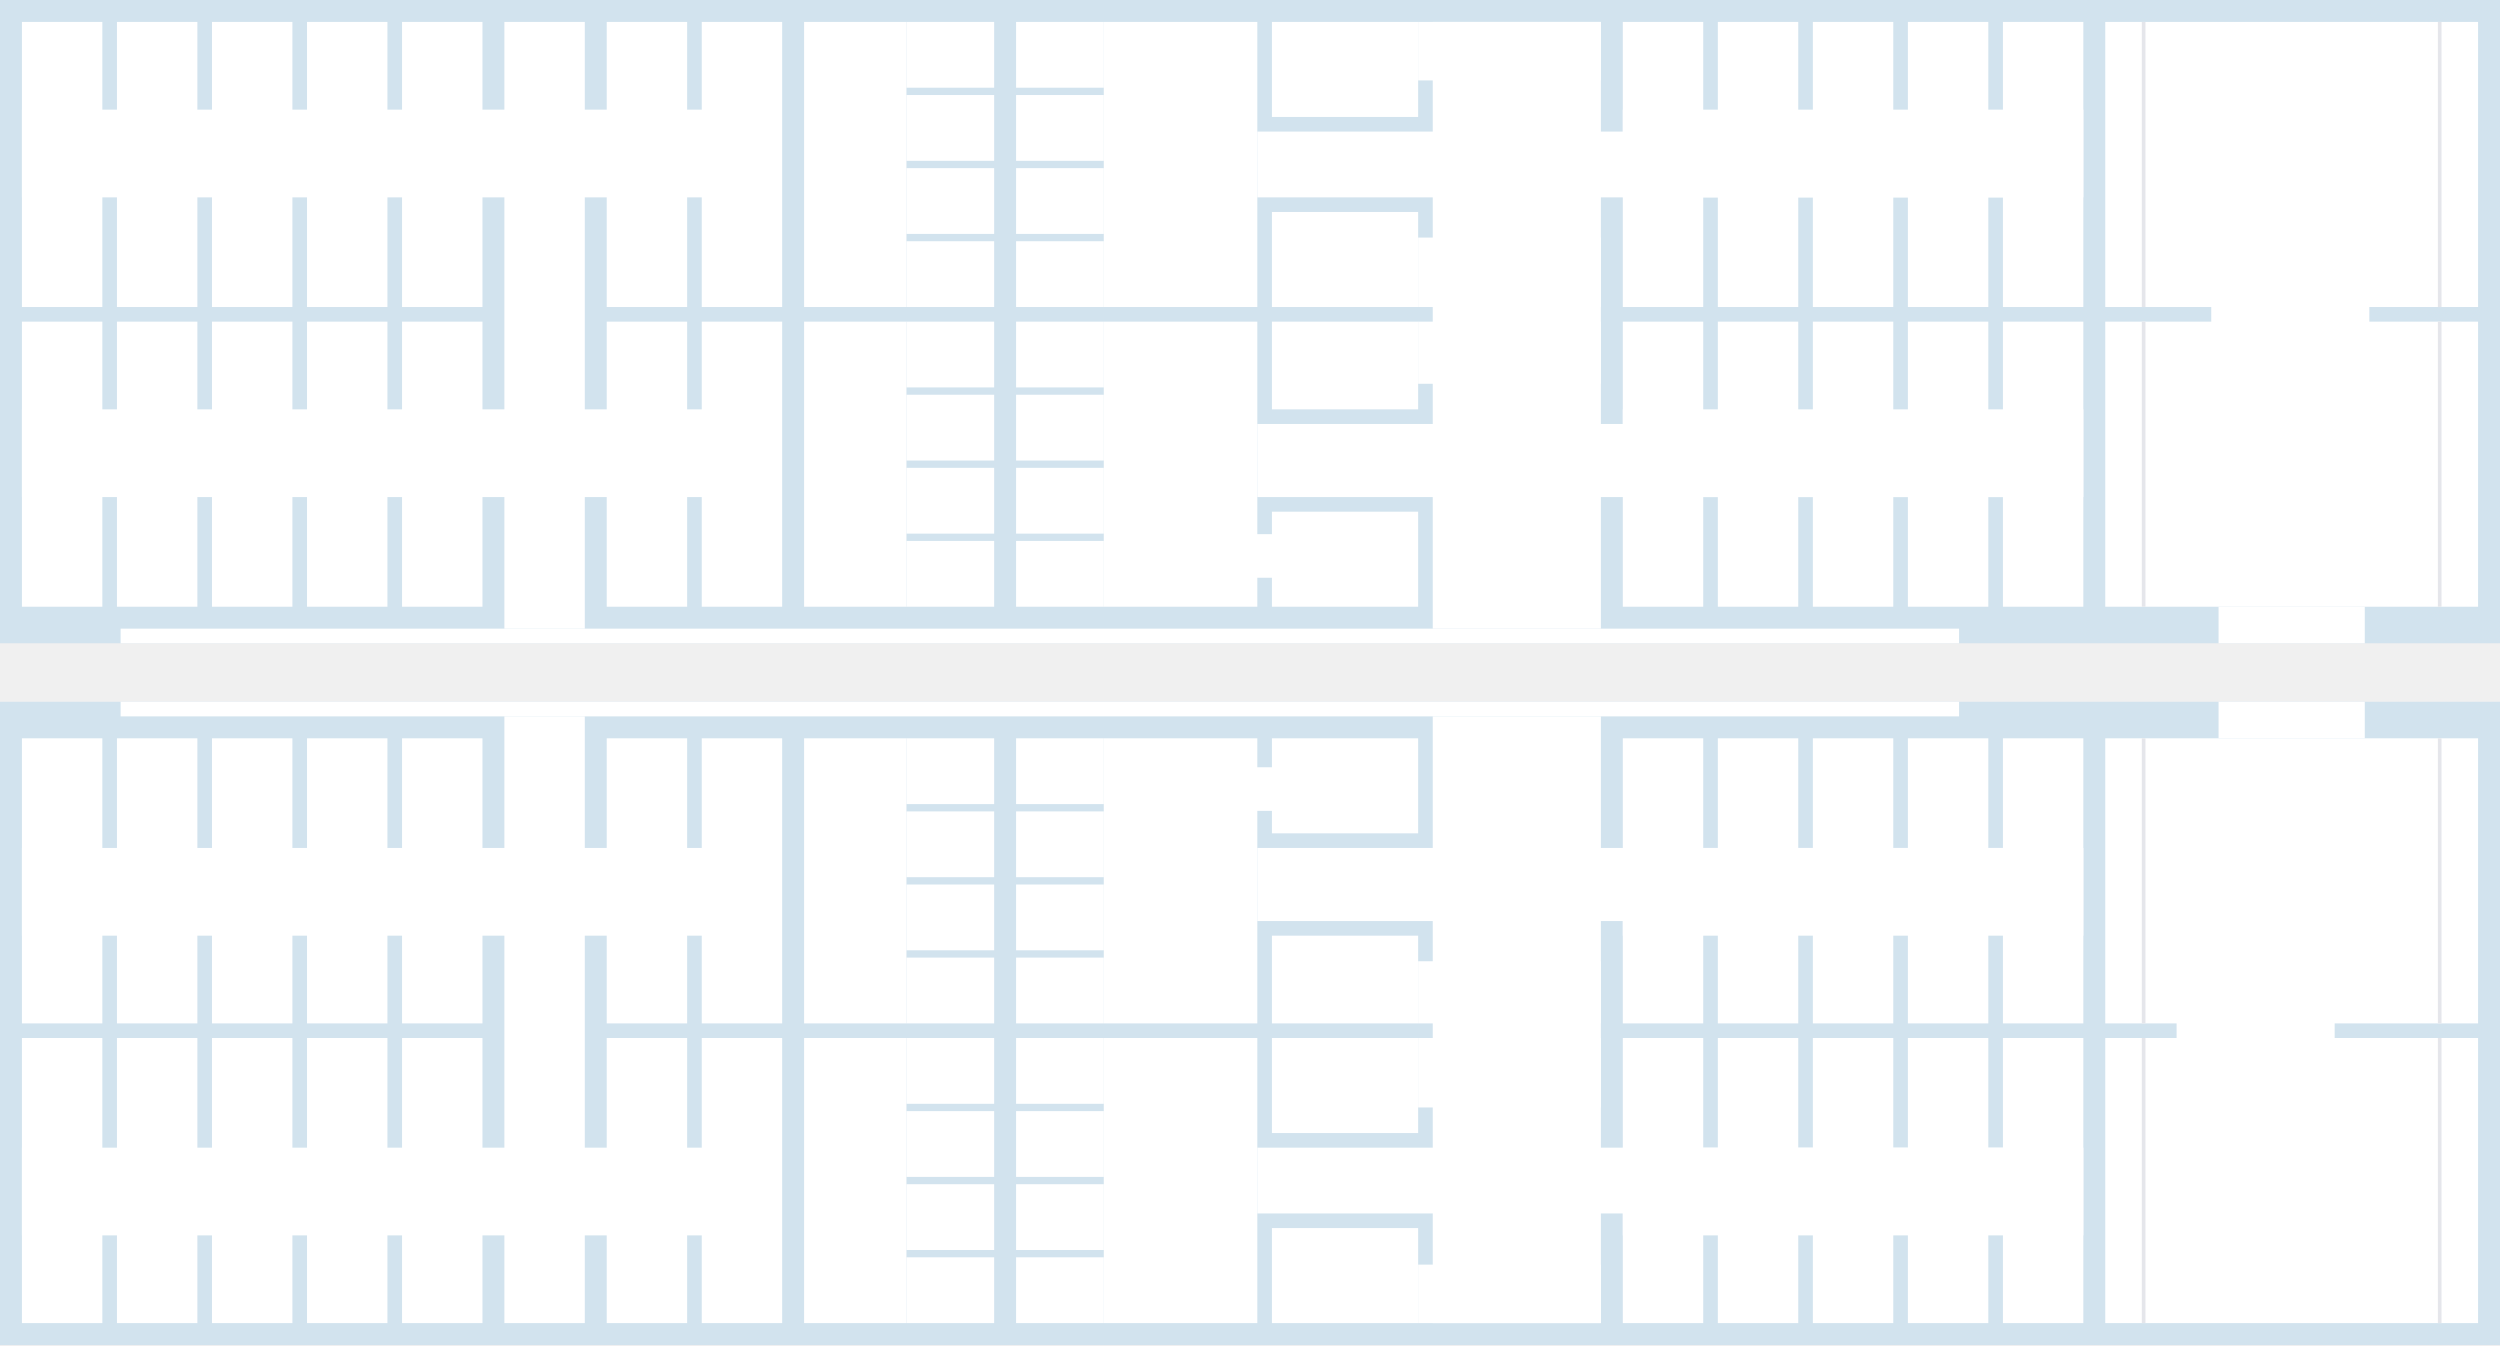
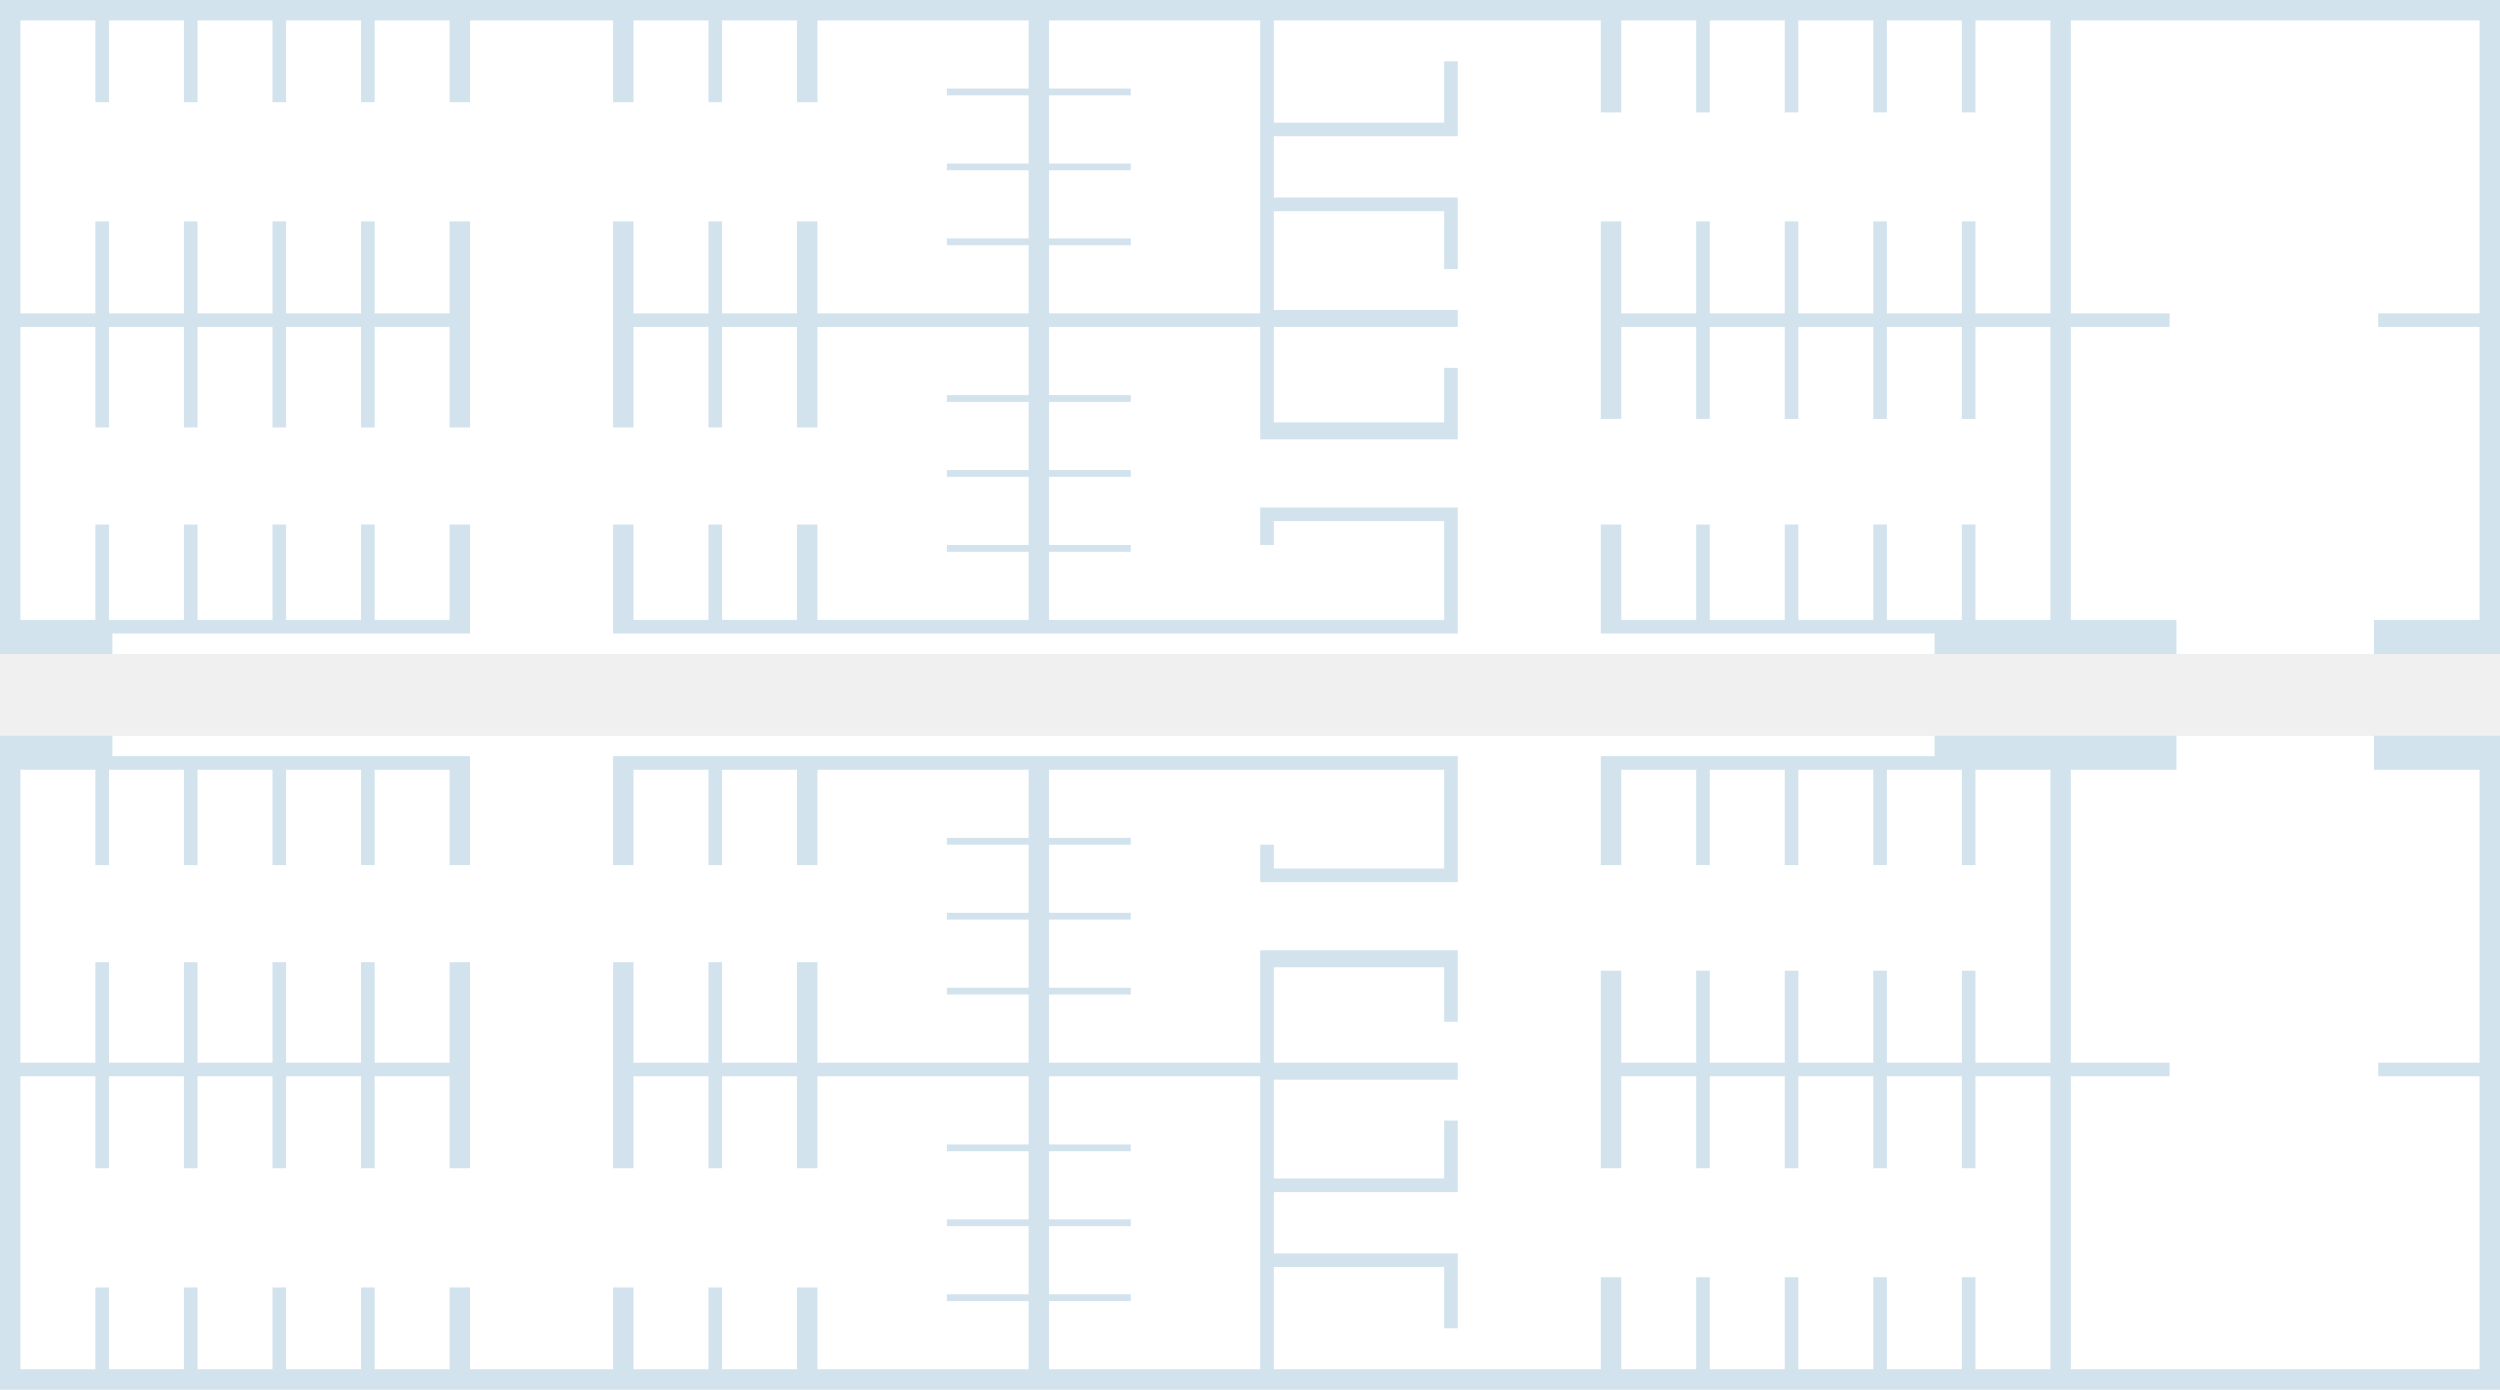
- <svg xmlns="http://www.w3.org/2000/svg" width="684" height="368" viewBox="0 0 684 368" fill="none">
-   <path d="M684 0H0V176H684V0Z" fill="#D2E3EE" />
-   <path d="M188 6H166V84H188V6Z" fill="white" />
-   <path d="M188 88H166V166H188V88Z" fill="white" />
-   <path d="M214 6H192V84H214V6Z" fill="white" />
-   <path d="M214 88H192V166H214V88Z" fill="white" />
-   <path d="M678 6H576V84H678V6Z" fill="white" />
-   <path d="M678 88H576V166H678V88Z" fill="white" />
-   <path d="M586.5 6H586V84H586.5H587V6H586.5Z" fill="#E5E6EB" />
-   <path d="M667.5 6H667V84H667.5H668V6H667.5Z" fill="#E5E6EB" />
-   <path d="M586.5 88H586V166H586.5H587V88H586.5Z" fill="#E5E6EB" />
-   <path d="M667.5 88H667V166H667.5H668V88H667.5Z" fill="#E5E6EB" />
-   <path d="M607 166H647V176H607V166Z" fill="white" />
-   <path d="M648.247 77.05H605V96.436H648.247V77.05Z" fill="white" />
-   <path d="M302 24V6L278 6V24L302 24Z" fill="white" />
-   <path d="M302 106V88H278V106H302Z" fill="white" />
-   <path d="M388 32V6L348 6V32H388Z" fill="white" />
-   <path d="M388 84V58H348V84H388Z" fill="white" />
-   <path d="M388 112V88H348V112H388Z" fill="white" />
-   <path d="M388 166V140H348V166H388Z" fill="white" />
-   <path d="M438 22V6L388 6V22L438 22Z" fill="white" />
-   <path d="M438 84V65H388V84H438Z" fill="white" />
-   <path d="M438 105V88H388V105H438Z" fill="white" />
-   <path d="M356.421 158.076V146.146H323.116V158.076H356.421Z" fill="white" />
-   <path d="M438 172V6L392 6V172H438Z" fill="white" />
-   <path d="M551 54V36L344 36V54L551 54Z" fill="white" />
-   <path d="M550 136V116L344 116V136H550Z" fill="white" />
-   <path d="M110 6H132V84H110V6Z" fill="white" />
-   <path d="M548 6H570V84H548V6Z" fill="white" />
-   <path d="M110 88H132V166H110V88Z" fill="white" />
-   <path d="M548 88H570V166H548V88Z" fill="white" />
-   <path d="M84 6H106V84H84V6Z" fill="white" />
-   <path d="M522 6H544V84H522V6Z" fill="white" />
-   <path d="M84 88H106V166H84V88Z" fill="white" />
-   <path d="M522 88H544V166H522V88Z" fill="white" />
-   <path d="M58 6H80V84H58V6Z" fill="white" />
-   <path d="M496 6H518V84H496V6Z" fill="white" />
-   <path d="M58 88H80V166H58V88Z" fill="white" />
-   <path d="M496 88H518V166H496V88Z" fill="white" />
-   <path d="M32 6H54V84H32V6Z" fill="white" />
-   <path d="M470 6H492V84H470V6Z" fill="white" />
-   <path d="M32 88H54V166H32V88Z" fill="white" />
-   <path d="M470 88H492V166H470V88Z" fill="white" />
-   <path d="M6 6H28V84H6V6Z" fill="white" />
-   <path d="M444 6H466V84H444V6Z" fill="white" />
-   <path d="M6 88H28V166H6V88Z" fill="white" />
-   <path d="M444 88H466V166H444V88Z" fill="white" />
-   <path d="M6 54L6 30L213 30L213 54L6 54Z" fill="white" />
-   <path d="M444 54L444 30L570 30L570 54L444 54Z" fill="white" />
-   <path d="M6 136L6 112L213 112L213 136L6 136Z" fill="white" />
-   <path d="M444 136L444 112L570 112L570 136L444 136Z" fill="white" />
-   <path d="M536 176V172L33 172V176L536 176Z" fill="white" />
-   <path d="M248 84V6L220 6V84H248Z" fill="white" />
-   <path d="M248 166V88H220V166H248Z" fill="white" />
-   <path d="M344 166V88H302V166H344Z" fill="white" />
-   <path d="M344 84V6L302 6V84H344Z" fill="white" />
-   <path d="M302 44V26L278 26V44H302Z" fill="white" />
-   <path d="M302 126V108H278V126H302Z" fill="white" />
-   <path d="M302 64V46H278V64H302Z" fill="white" />
-   <path d="M302 146V128H278V146H302Z" fill="white" />
-   <path d="M302 84V66H278V84H302Z" fill="white" />
-   <path d="M302 166V148H278V166H302Z" fill="white" />
-   <path d="M272 24V6L248 6V24H272Z" fill="white" />
-   <path d="M272 106V88H248V106H272Z" fill="white" />
-   <path d="M272 44V26H248V44H272Z" fill="white" />
-   <path d="M272 126V108H248V126H272Z" fill="white" />
-   <path d="M272 64V46H248V64H272Z" fill="white" />
-   <path d="M272 146V128H248V146H272Z" fill="white" />
-   <path d="M272 84V66H248V84H272Z" fill="white" />
-   <path d="M272 166V148H248V166H272Z" fill="white" />
-   <path d="M160 6H138V172H160V6Z" fill="white" />
-   <path d="M684 368H0V192H684V368Z" fill="#D2E3EE" />
-   <path d="M188 362H166V284H188V362Z" fill="white" />
-   <path d="M188 280H166V202H188V280Z" fill="white" />
-   <path d="M214 362H192V284H214V362Z" fill="white" />
-   <path d="M214 280H192V202H214V280Z" fill="white" />
-   <path d="M678 362H576V284H678V362Z" fill="white" />
-   <path d="M678 280H576V202H678V280Z" fill="white" />
-   <path d="M586.5 362H586V284H586.5H587V362H586.5Z" fill="#E5E6EB" />
-   <path d="M667.5 362H667V284H667.5H668V362H667.5Z" fill="#E5E6EB" />
-   <path d="M586.5 280H586V202H586.5H587V280H586.5Z" fill="#E5E6EB" />
-   <path d="M667.5 280H667V202H667.5H668V280H667.5Z" fill="#E5E6EB" />
-   <path d="M607 202H647V192H607V202Z" fill="white" />
-   <path d="M638.765 290.95H595.518V271.564H638.765V290.95Z" fill="white" />
-   <path d="M302 344V362H278V344H302Z" fill="white" />
-   <path d="M302 262V280H278V262H302Z" fill="white" />
-   <path d="M388 336V362H348V336H388Z" fill="white" />
-   <path d="M388 284V310H348V284H388Z" fill="white" />
-   <path d="M388 256V280H348V256H388Z" fill="white" />
-   <path d="M388 202V228H348V202H388Z" fill="white" />
-   <path d="M438 346V362H388V346H438Z" fill="white" />
-   <path d="M438 284V303H388V284H438Z" fill="white" />
-   <path d="M438 263V280H388V263H438Z" fill="white" />
-   <path d="M356.421 209.924V221.854H323.116V209.924H356.421Z" fill="white" />
-   <path d="M438 196V362H392V196H438Z" fill="white" />
-   <path d="M551 314V332H344V314H551Z" fill="white" />
-   <path d="M550 232V252H344V232H550Z" fill="white" />
-   <path d="M110 362H132V284H110V362Z" fill="white" />
-   <path d="M548 362H570V284H548V362Z" fill="white" />
-   <path d="M110 280H132V202H110V280Z" fill="white" />
-   <path d="M548 280H570V202H548V280Z" fill="white" />
-   <path d="M84 362H106V284H84V362Z" fill="white" />
-   <path d="M522 362H544V284H522V362Z" fill="white" />
-   <path d="M84 280H106V202H84V280Z" fill="white" />
-   <path d="M522 280H544V202H522V280Z" fill="white" />
-   <path d="M58 362H80V284H58V362Z" fill="white" />
-   <path d="M496 362H518V284H496V362Z" fill="white" />
-   <path d="M58 280H80V202H58V280Z" fill="white" />
-   <path d="M496 280H518V202H496V280Z" fill="white" />
-   <path d="M32 362H54V284H32V362Z" fill="white" />
-   <path d="M470 362H492V284H470V362Z" fill="white" />
-   <path d="M32 280H54V202H32V280Z" fill="white" />
-   <path d="M470 280H492V202H470V280Z" fill="white" />
-   <path d="M6 362H28V284H6V362Z" fill="white" />
-   <path d="M444 362H466V284H444V362Z" fill="white" />
-   <path d="M6 280H28V202H6V280Z" fill="white" />
-   <path d="M444 280H466V202H444V280Z" fill="white" />
-   <path d="M6 314L6 338L213 338L213 314L6 314Z" fill="white" />
-   <path d="M444 314L444 338L570 338L570 314L444 314Z" fill="white" />
-   <path d="M6 232L6 256L213 256L213 232L6 232Z" fill="white" />
-   <path d="M444 232L444 256L570 256L570 232L444 232Z" fill="white" />
-   <path d="M536 192V196L33 196V192L536 192Z" fill="white" />
-   <path d="M248 284V362H220V284H248Z" fill="white" />
-   <path d="M248 202V280H220V202H248Z" fill="white" />
-   <path d="M344 202V280H302V202H344Z" fill="white" />
-   <path d="M344 284V362H302V284H344Z" fill="white" />
-   <path d="M302 324V342H278V324H302Z" fill="white" />
-   <path d="M302 242V260H278V242H302Z" fill="white" />
-   <path d="M302 304V322H278V304H302Z" fill="white" />
-   <path d="M302 222V240H278V222H302Z" fill="white" />
-   <path d="M302 284V302H278V284H302Z" fill="white" />
-   <path d="M302 202V220H278V202H302Z" fill="white" />
-   <path d="M272 344V362H248V344H272Z" fill="white" />
-   <path d="M272 262V280H248V262H272Z" fill="white" />
-   <path d="M272 324V342H248V324H272Z" fill="white" />
-   <path d="M272 242V260H248V242H272Z" fill="white" />
-   <path d="M272 304V322H248V304H272Z" fill="white" />
-   <path d="M272 222V240H248V222H272Z" fill="white" />
-   <path d="M272 284V302H248V284H272Z" fill="white" />
-   <path d="M272 202V220H248V202H272Z" fill="white" />
-   <path d="M160 362H138V196H160V362Z" fill="white" />
+ <svg xmlns="http://www.w3.org/2000/svg" width="734" height="408" viewBox="0 0 734 408" fill="none">
+   <path d="M734 0H0V192H734V0Z" fill="#D2E3EE" />
+   <path d="M28 30H32V6H54V30H58V6H80V30H84V6H106V30H110V6H132V30H138V6H180V30H186V6H208V30H212V6H234V30H240V6H302V26H278V28H302V48H278V50H302V70H278V72H302V92H240V65H234V92H212V65H208V92H186V65H180V125.5H186V96H208V125.5H212V96H234V125.5H240V96H302V116H278V118H302V138H278V140H302V160H278V162H302V182H240V154H234V182H212V154H208V182H186V154H180V186H428V149H370V160H374V153H424V182H374H370H308V162H332V160H308V140H332V138H308V118H332V116H308V96H370V129H428V108H424V124H374V96H428V91H374V62H424V79H428V58H374V40H428V18H424V36H374V6H470V33H476V6H498V33H502V6H524V33H528V6H550V33H554V6H576V33H580V6H602V92H580V65H576V92H554V65H550V92H528V65H524V92H502V65H498V92H476V65H470V123H476V96H498V123H502V96H524V123H528V96H550V123H554V96H576V123H580V96H602V182H580V154H576V182H554V154H550V182H528V154H524V182H502V154H498V182H476V154H470V186H568V192H33V186H138V154H132V182H110V154H106V182H84V154H80V182H58V154H54V182H32V154H28V182H6V96H28V125.5H32V96H54V125.5H58V96H80V125.5H84V96H106V125.5H110V96H132V125.5H138V65H132V92H110V65H106V92H84V65H80V92H58V65H54V92H32V65H28V92H6V6H28V30Z" fill="white" />
+   <path d="M728 92H698.247V96H728V182H697V192H639V182H608V96H637V92H608V6H728V92Z" fill="white" />
+   <path d="M370 92H308V72H332V70H308V50H332V48H308V28H332V26H308V6H370V92Z" fill="white" />
+   <path d="M734 408H0V216H734V408Z" fill="#D2E3EE" />
+   <path d="M28 378H32V402H54V378H58V402H80V378H84V402H106V378H110V402H132V378H138V402H180V378H186V402H208V378H212V402H234V378H240V402H302V382H278V380H302V360H278V358H302V338H278V336H302V316H240V343H234V316H212V343H208V316H186V343H180V282.5H186V312H208V282.5H212V312H234V282.5H240V312H302V292H278V290H302V270H278V268H302V248H278V246H302V226H240V254H234V226H212V254H208V226H186V254H180V222H428V259H370V248H374V255H424V226H374H370H308V246H332V248H308V268H332V270H308V290H332V292H308V312H370V279H428V300H424V284H374V312H428V317H374V346H424V329H428V350H374V368H428V390H424V372H374V402H470V375H476V402H498V375H502V402H524V375H528V402H550V375H554V402H576V375H580V402H602V316H580V343H576V316H554V343H550V316H528V343H524V316H502V343H498V316H476V343H470V285H476V312H498V285H502V312H524V285H528V312H550V285H554V312H576V285H580V312H602V226H580V254H576V226H554V254H550V226H528V254H524V226H502V254H498V226H476V254H470V222H568V216H33V222H138V254H132V226H110V254H106V226H84V254H80V226H58V254H54V226H32V254H28V226H6V312H28V282.5H32V312H54V282.5H58V312H80V282.5H84V312H106V282.5H110V312H132V282.5H138V343H132V316H110V343H106V316H84V343H80V316H58V343H54V316H32V343H28V316H6V402H28V378Z" fill="white" />
+   <path d="M728 316H698.247V312H728V226H697V216H639V226H608V312H637V316H608V402H728V316Z" fill="white" />
+   <path d="M370 316H308V336H332V338H308V358H332V360H308V380H332V382H308V402H370V316Z" fill="white" />
</svg>
